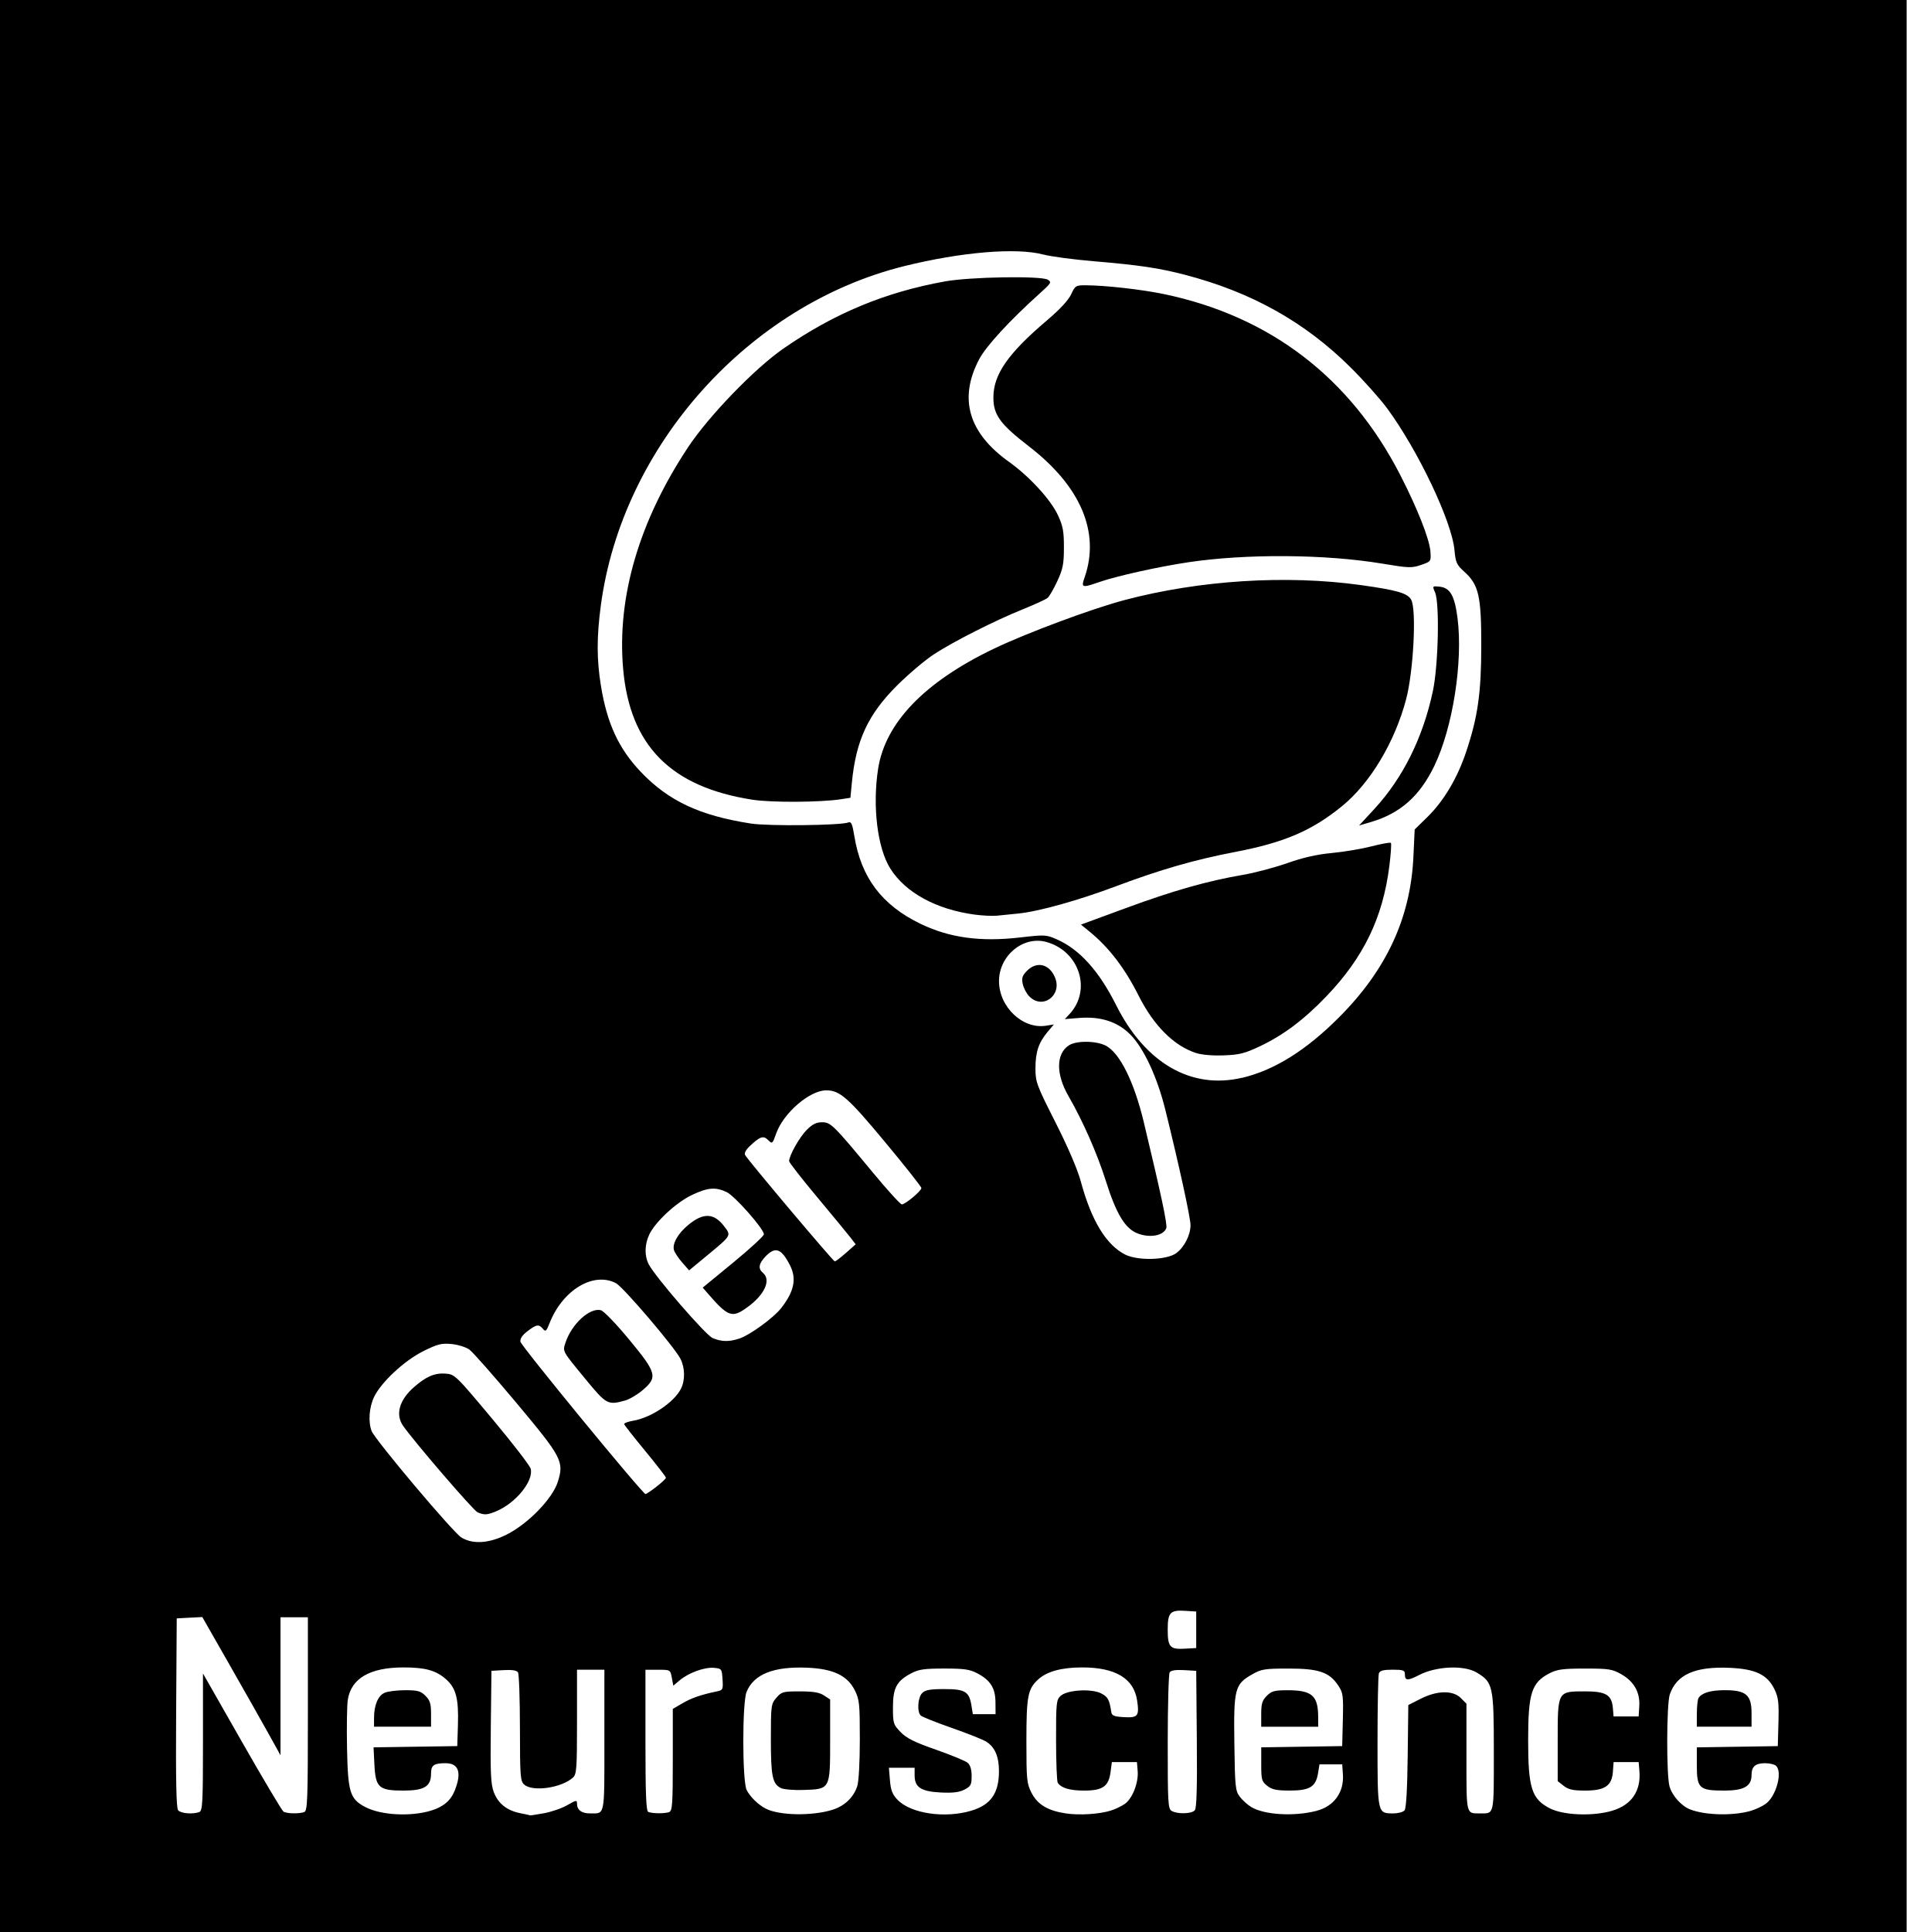
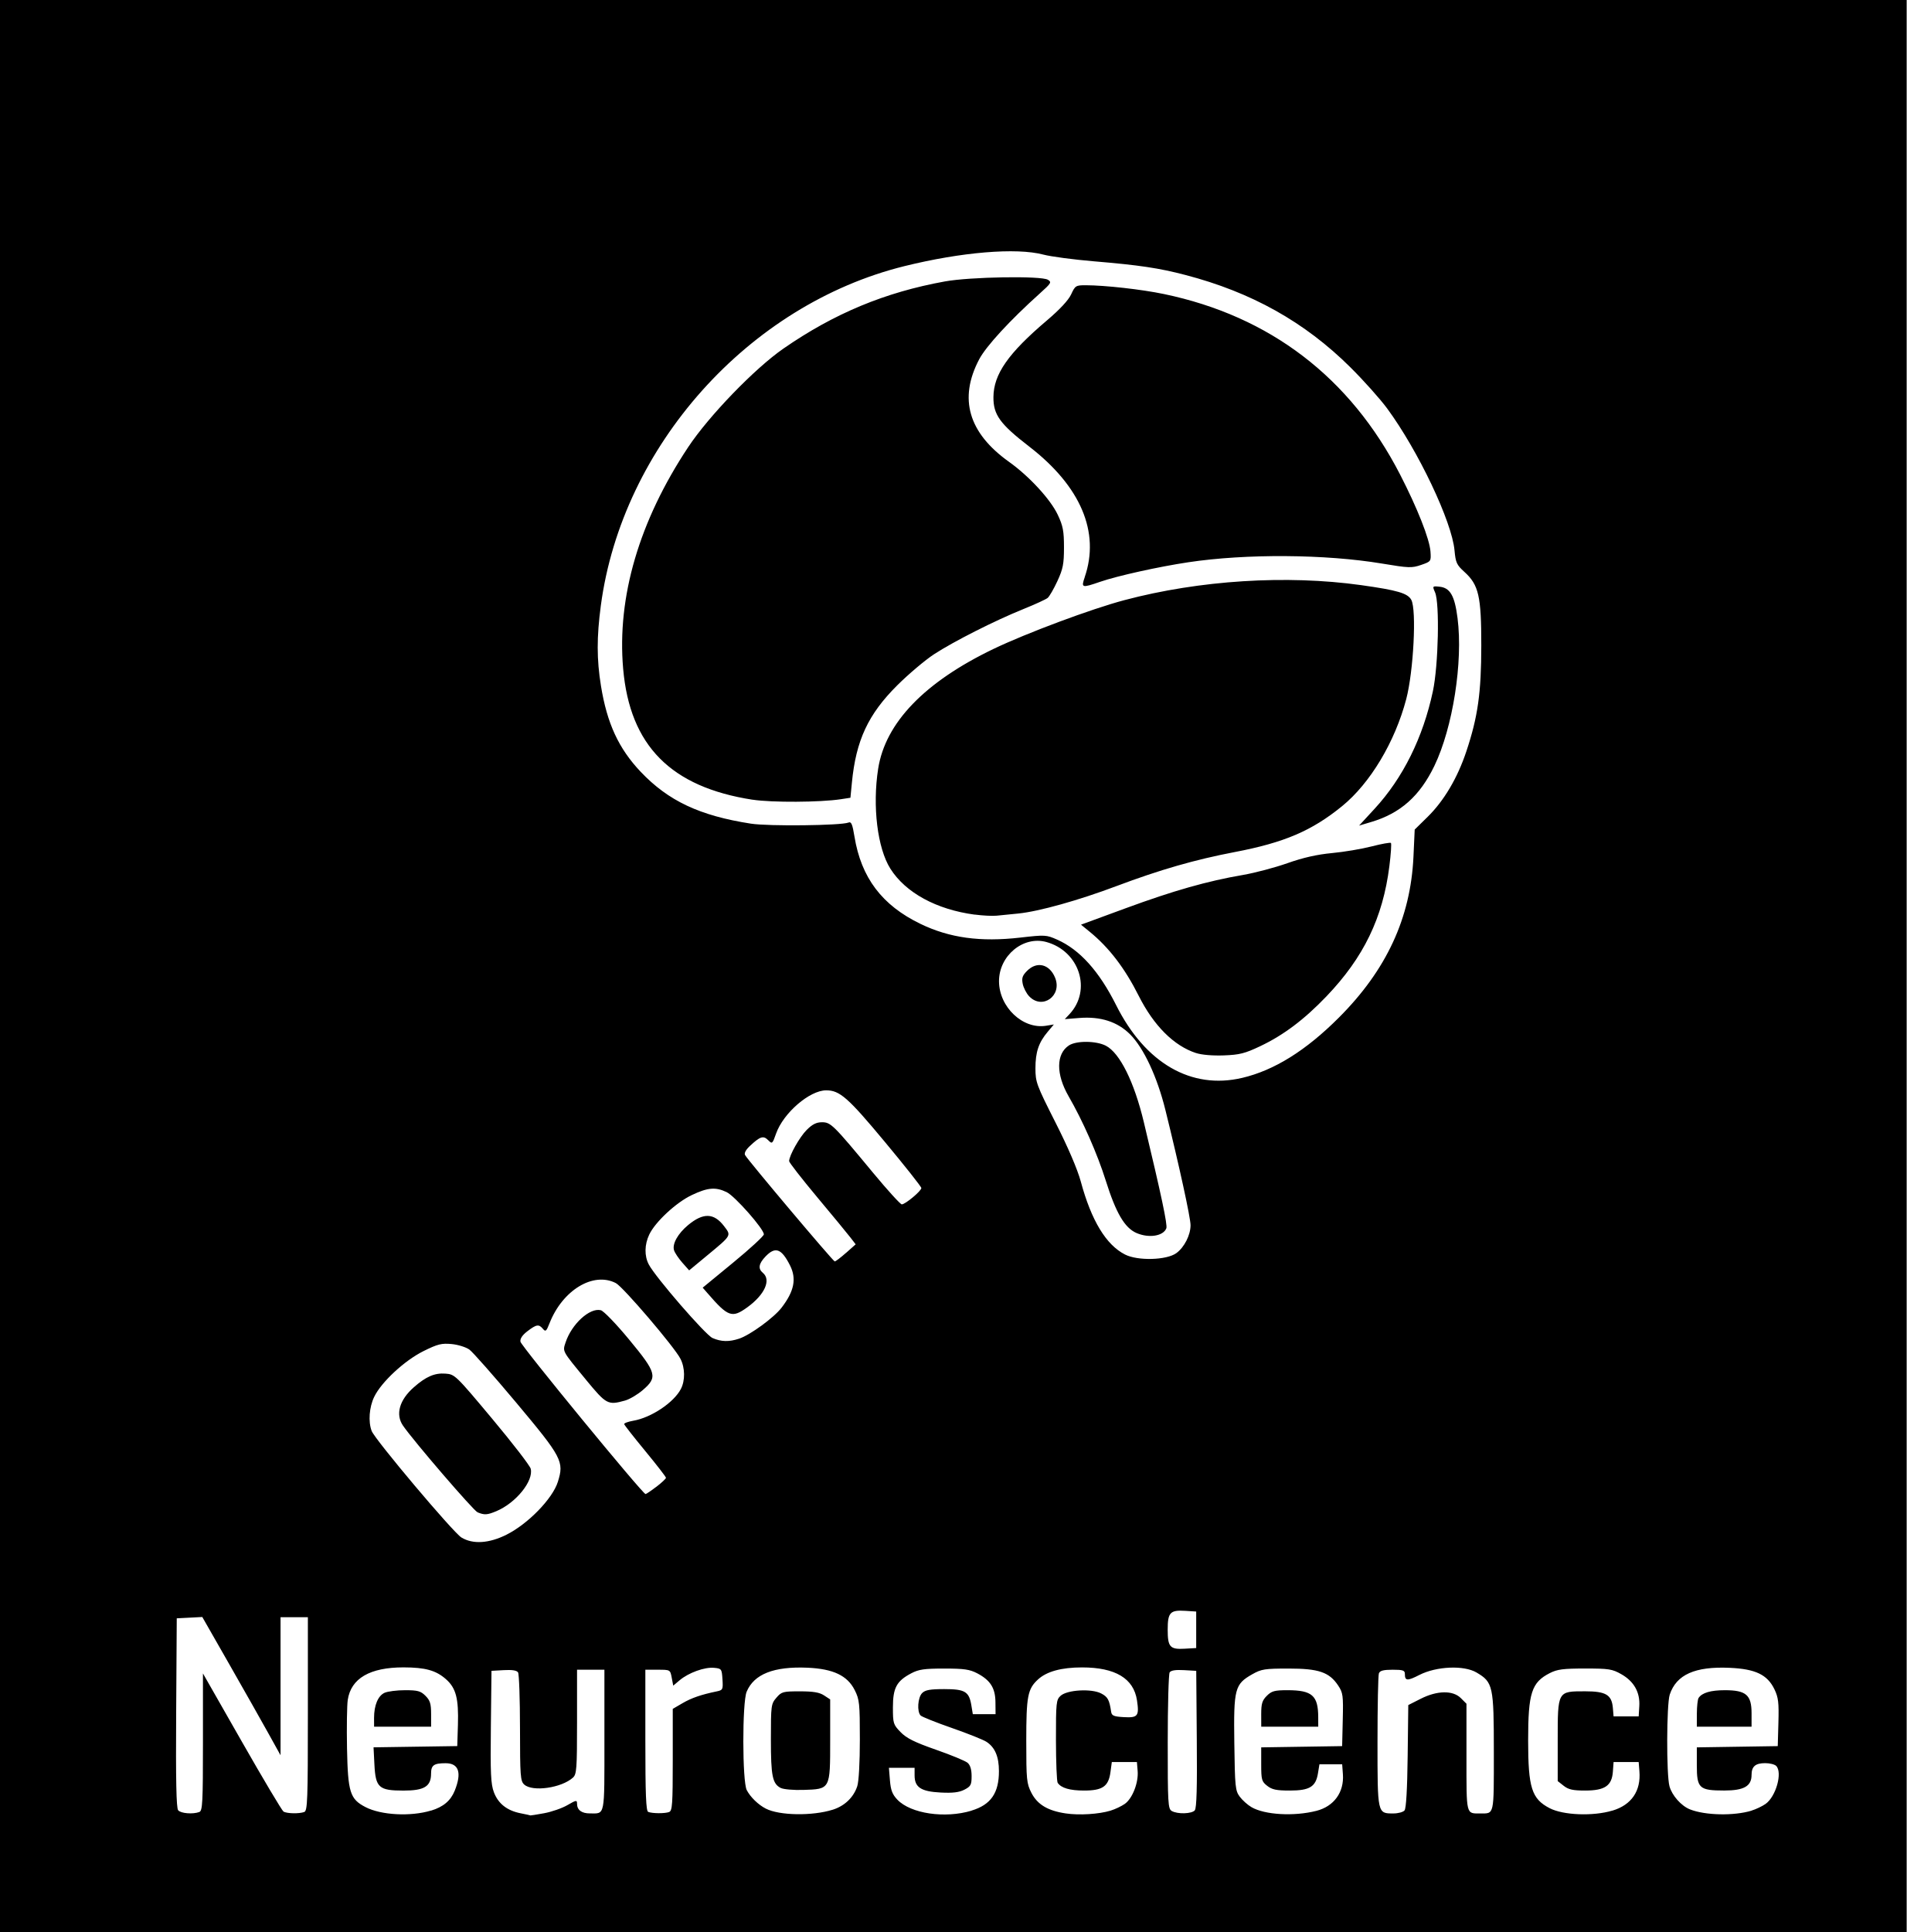
- <svg xmlns="http://www.w3.org/2000/svg" version="1.1" id="svg815" width="85.949" height="87.08" viewBox="0 0 85.949 87.08">
+ <svg xmlns="http://www.w3.org/2000/svg" version="1.1" id="svg815" width="51.972" height="52.655" viewBox="0 0 51.972 52.655">
  <defs id="defs819" />
-   <path style="fill:#000000;stroke-width:0.103" d="M 0,43.54 V 0 H 42.975 85.949 V 43.54 87.08 H 42.975 0 Z m 19.431,38.069 c 0.553,-0.168 0.886,-0.449 1.068,-0.904 0.323,-0.808 0.182,-1.233 -0.412,-1.233 -0.531,0 -0.656,0.09 -0.656,0.47 0,0.577 -0.304,0.764 -1.242,0.764 -1.111,0 -1.259,-0.132 -1.311,-1.169 l -0.039,-0.78 1.887,-0.028 1.887,-0.028 0.03,-0.951 c 0.037,-1.197 -0.086,-1.666 -0.542,-2.067 -0.45,-0.395 -0.93,-0.528 -1.91,-0.528 -1.516,-0.001 -2.368,0.496 -2.514,1.468 -0.037,0.247 -0.052,1.232 -0.033,2.189 0.039,1.98 0.133,2.278 0.834,2.641 0.703,0.365 2.032,0.435 2.953,0.156 z m -2.57,-4.178 c 0,-0.572 0.178,-0.998 0.473,-1.132 0.141,-0.064 0.557,-0.117 0.925,-0.117 0.572,0 0.704,0.036 0.92,0.252 0.207,0.207 0.252,0.354 0.252,0.822 v 0.57 H 18.146 16.861 Z m 7.666,4.295 c 0.336,-0.061 0.807,-0.225 1.047,-0.364 0.401,-0.233 0.437,-0.238 0.437,-0.064 0,0.281 0.205,0.436 0.578,0.436 0.696,0 0.656,0.201 0.656,-3.301 v -3.176 h -0.617 -0.617 v 2.349 c 0,2.125 -0.018,2.365 -0.184,2.515 -0.517,0.468 -1.822,0.653 -2.199,0.312 -0.172,-0.155 -0.188,-0.376 -0.19,-2.545 -0.001,-1.306 -0.04,-2.435 -0.087,-2.509 -0.058,-0.091 -0.266,-0.124 -0.641,-0.103 l -0.556,0.032 -0.029,2.519 c -0.024,2.113 -0.002,2.589 0.137,2.954 0.195,0.513 0.591,0.826 1.2,0.946 0.242,0.048 0.443,0.092 0.447,0.098 0.004,0.006 0.281,-0.039 0.617,-0.099 z m 13.008,-0.157 c 0.539,-0.17 0.939,-0.552 1.108,-1.058 0.069,-0.207 0.117,-1.07 0.117,-2.112 0,-1.623 -0.018,-1.798 -0.231,-2.221 -0.332,-0.657 -0.969,-0.96 -2.13,-1.01 -1.517,-0.065 -2.41,0.287 -2.742,1.083 -0.202,0.483 -0.199,4.044 0.004,4.434 0.164,0.315 0.517,0.658 0.858,0.834 0.611,0.315 2.098,0.34 3.016,0.05 z m -2.336,-0.978 c -0.379,-0.192 -0.449,-0.536 -0.449,-2.197 0,-1.525 0.009,-1.594 0.248,-1.871 0.233,-0.271 0.298,-0.288 1.058,-0.288 0.602,0 0.882,0.047 1.088,0.182 l 0.278,0.182 v 1.832 c 0,2.231 0.011,2.21 -1.218,2.248 -0.432,0.013 -0.885,-0.026 -1.006,-0.087 z m 8.599,1.018 c 0.869,-0.263 1.234,-0.789 1.234,-1.779 0,-0.651 -0.178,-1.072 -0.56,-1.322 -0.144,-0.095 -0.846,-0.375 -1.56,-0.624 -0.714,-0.249 -1.348,-0.502 -1.408,-0.563 -0.174,-0.174 -0.131,-0.813 0.068,-1.012 0.139,-0.139 0.357,-0.178 0.994,-0.178 0.939,0 1.123,0.111 1.225,0.738 l 0.064,0.393 h 0.512 0.512 l -0.004,-0.538 c -0.005,-0.64 -0.228,-0.993 -0.824,-1.306 -0.335,-0.176 -0.593,-0.213 -1.485,-0.213 -0.892,0 -1.15,0.037 -1.485,0.213 -0.661,0.347 -0.828,0.657 -0.828,1.537 0,0.721 0.017,0.775 0.346,1.115 0.269,0.278 0.623,0.454 1.594,0.793 0.686,0.24 1.328,0.505 1.427,0.59 0.12,0.103 0.18,0.302 0.18,0.598 0,0.394 -0.036,0.463 -0.324,0.611 -0.237,0.123 -0.522,0.157 -1.07,0.13 -0.887,-0.045 -1.176,-0.234 -1.176,-0.77 V 79.678 H 40.649 40.071 l 0.047,0.568 c 0.037,0.445 0.11,0.633 0.338,0.871 0.602,0.628 2.143,0.855 3.342,0.492 z m 6.271,0 c 0.198,-0.06 0.483,-0.196 0.635,-0.302 0.345,-0.242 0.624,-0.955 0.581,-1.483 l -0.033,-0.403 h -0.565 -0.565 l -0.06,0.453 c -0.086,0.645 -0.354,0.832 -1.191,0.832 -0.642,0 -1.031,-0.115 -1.188,-0.35 -0.042,-0.062 -0.076,-0.927 -0.077,-1.922 -0.002,-1.696 0.012,-1.821 0.21,-2 0.298,-0.269 1.389,-0.333 1.827,-0.107 0.299,0.155 0.37,0.285 0.451,0.832 0.025,0.171 0.122,0.211 0.571,0.237 0.632,0.036 0.7,-0.049 0.594,-0.756 -0.148,-0.989 -0.976,-1.485 -2.477,-1.485 -0.926,0 -1.592,0.182 -1.984,0.543 -0.467,0.43 -0.529,0.755 -0.529,2.773 0,1.751 0.016,1.915 0.231,2.336 0.269,0.527 0.736,0.807 1.545,0.928 0.607,0.091 1.493,0.036 2.028,-0.126 z m 9.274,0.011 c 0.791,-0.202 1.251,-0.837 1.194,-1.646 l -0.032,-0.451 h -0.512 -0.512 l -0.066,0.405 c -0.099,0.608 -0.375,0.777 -1.272,0.777 -0.599,0 -0.799,-0.042 -1.017,-0.213 -0.249,-0.196 -0.271,-0.274 -0.271,-0.974 V 78.757 l 1.825,-0.028 1.825,-0.028 0.029,-1.188 c 0.026,-1.094 0.01,-1.216 -0.207,-1.542 -0.402,-0.603 -0.875,-0.765 -2.238,-0.765 -1.072,0 -1.225,0.024 -1.635,0.257 -0.793,0.45 -0.844,0.648 -0.811,3.103 0.027,1.976 0.044,2.147 0.246,2.416 0.119,0.159 0.356,0.372 0.527,0.472 0.597,0.35 1.918,0.425 2.927,0.167 z M 56.854,77.257 c 0,-0.468 0.045,-0.615 0.252,-0.822 0.217,-0.217 0.348,-0.252 0.93,-0.252 1.108,0 1.383,0.24 1.386,1.208 l 0.002,0.437 H 58.139 56.854 Z m 15.833,4.353 c 0.859,-0.256 1.29,-0.886 1.216,-1.778 l -0.034,-0.411 h -0.565 -0.565 l -0.031,0.434 c -0.046,0.637 -0.362,0.851 -1.254,0.851 -0.544,0 -0.75,-0.045 -0.963,-0.213 L 70.219,80.28 v -1.827 c 0,-2.24 -0.011,-2.219 1.234,-2.219 0.942,0 1.204,0.158 1.254,0.756 l 0.031,0.375 h 0.565 0.565 l 0.029,-0.463 c 0.039,-0.623 -0.238,-1.115 -0.81,-1.439 -0.41,-0.233 -0.563,-0.257 -1.635,-0.257 -0.979,0 -1.252,0.035 -1.587,0.206 -0.826,0.42 -0.978,0.893 -0.978,3.033 8.4e-5,2.136 0.158,2.636 0.968,3.057 0.615,0.32 1.954,0.372 2.831,0.11 z m 6.271,-0.002 c 0.198,-0.06 0.482,-0.194 0.631,-0.299 0.47,-0.33 0.775,-1.419 0.479,-1.714 -0.068,-0.068 -0.29,-0.123 -0.493,-0.123 -0.444,0 -0.617,0.149 -0.617,0.531 0,0.508 -0.342,0.703 -1.23,0.703 -1.129,0 -1.237,-0.099 -1.237,-1.134 v -0.814 l 1.825,-0.028 1.825,-0.028 0.029,-1.065 c 0.025,-0.901 -0.003,-1.132 -0.18,-1.498 -0.319,-0.659 -0.854,-0.915 -2.019,-0.966 -1.559,-0.069 -2.399,0.306 -2.7,1.205 -0.146,0.436 -0.155,3.621 -0.012,4.136 0.115,0.415 0.532,0.883 0.923,1.038 0.69,0.273 1.976,0.3 2.776,0.057 z m -2.466,-4.373 c 0.001,-0.325 0.036,-0.642 0.077,-0.704 0.157,-0.235 0.546,-0.35 1.186,-0.35 0.954,0 1.203,0.214 1.203,1.036 v 0.609 h -1.234 -1.234 l 0.002,-0.591 z M 8.987,81.672 c 0.143,-0.055 0.163,-0.43 0.163,-3.153 v -3.091 l 1.752,3.073 c 0.964,1.69 1.808,3.108 1.876,3.152 0.149,0.095 0.712,0.106 0.938,0.02 0.145,-0.056 0.163,-0.541 0.163,-4.421 v -4.358 h -0.617 -0.617 v 3.11 3.11 l -0.542,-0.977 c -0.298,-0.537 -1.092,-1.939 -1.763,-3.115 l -1.221,-2.138 -0.576,0.03 -0.576,0.03 -0.027,4.255 c -0.019,3.055 0.006,4.294 0.09,4.395 0.12,0.144 0.668,0.189 0.957,0.078 z m 21.179,0 c 0.142,-0.054 0.163,-0.359 0.163,-2.355 v -2.292 l 0.437,-0.255 c 0.407,-0.238 0.845,-0.389 1.548,-0.534 0.273,-0.056 0.287,-0.086 0.257,-0.544 -0.03,-0.47 -0.042,-0.486 -0.382,-0.518 -0.423,-0.04 -1.143,0.22 -1.544,0.557 l -0.293,0.247 -0.067,-0.359 c -0.067,-0.359 -0.069,-0.359 -0.628,-0.359 h -0.561 v 3.179 c 0,2.447 0.03,3.19 0.129,3.23 0.186,0.075 0.753,0.078 0.943,0.006 z m 23.695,-0.079 c 0.083,-0.1 0.109,-1.032 0.09,-3.213 l -0.027,-3.072 -0.556,-0.032 c -0.375,-0.021 -0.583,0.012 -0.641,0.103 -0.047,0.074 -0.086,1.485 -0.087,3.137 -0.002,2.752 0.013,3.011 0.178,3.107 0.262,0.152 0.907,0.134 1.043,-0.03 z m 9.455,0.004 c 0.073,-0.088 0.123,-0.953 0.141,-2.442 l 0.028,-2.305 0.558,-0.283 c 0.745,-0.377 1.452,-0.389 1.811,-0.03 l 0.252,0.252 v 2.41 c 0,2.636 -0.025,2.535 0.617,2.535 0.645,0 0.617,0.125 0.617,-2.763 0,-2.989 -0.035,-3.15 -0.782,-3.591 -0.568,-0.335 -1.806,-0.281 -2.573,0.111 -0.547,0.28 -0.655,0.272 -0.655,-0.046 0,-0.159 -0.085,-0.188 -0.554,-0.188 -0.411,0 -0.571,0.042 -0.617,0.163 -0.034,0.089 -0.062,1.474 -0.062,3.077 0,3.264 -0.006,3.237 0.714,3.237 0.215,0 0.442,-0.061 0.505,-0.137 z M 53.924,73.458 v -0.822 l -0.496,-0.032 c -0.678,-0.043 -0.789,0.076 -0.789,0.846 0,0.786 0.102,0.9 0.77,0.861 l 0.515,-0.03 z M 22.833,69.17 c 0.968,-0.483 2.073,-1.62 2.311,-2.376 0.29,-0.922 0.195,-1.103 -1.89,-3.592 -1,-1.194 -1.942,-2.262 -2.094,-2.372 -0.151,-0.11 -0.512,-0.223 -0.801,-0.251 -0.454,-0.044 -0.628,-7.5e-5 -1.267,0.316 -0.856,0.424 -1.901,1.393 -2.226,2.064 -0.225,0.465 -0.274,1.12 -0.115,1.539 0.149,0.392 3.673,4.573 4.046,4.8 0.516,0.315 1.242,0.269 2.035,-0.127 z m -1.302,-1.004 c -0.185,-0.075 -2.873,-3.197 -3.364,-3.907 -0.35,-0.506 -0.166,-1.159 0.489,-1.733 0.548,-0.481 0.938,-0.649 1.423,-0.614 0.424,0.031 0.459,0.065 2.106,2.033 0.921,1.101 1.703,2.116 1.738,2.255 0.138,0.55 -0.668,1.545 -1.549,1.914 -0.408,0.171 -0.533,0.179 -0.842,0.053 z m 8.059,-1.156 c 0.236,-0.182 0.43,-0.364 0.43,-0.404 0,-0.041 -0.42,-0.583 -0.933,-1.206 -0.513,-0.622 -0.941,-1.168 -0.951,-1.212 -0.01,-0.044 0.174,-0.113 0.409,-0.153 0.809,-0.138 1.831,-0.82 2.148,-1.434 0.197,-0.381 0.189,-0.95 -0.019,-1.357 -0.274,-0.535 -2.584,-3.242 -2.912,-3.411 -1.017,-0.526 -2.406,0.316 -2.992,1.814 -0.141,0.36 -0.177,0.391 -0.295,0.249 -0.184,-0.222 -0.29,-0.206 -0.697,0.104 -0.231,0.176 -0.339,0.337 -0.318,0.473 0.03,0.194 5.511,6.869 5.64,6.869 0.033,0 0.254,-0.149 0.49,-0.33 z M 26.411,62.181 c -1.085,-1.317 -1.053,-1.258 -0.916,-1.672 0.275,-0.833 1.091,-1.58 1.59,-1.455 0.128,0.032 0.691,0.615 1.273,1.319 1.247,1.507 1.299,1.697 0.615,2.282 -0.237,0.203 -0.595,0.414 -0.797,0.47 -0.775,0.215 -0.839,0.181 -1.766,-0.944 z m 6.91,-1.846 c 0.504,-0.17 1.564,-0.945 1.911,-1.397 0.572,-0.745 0.684,-1.308 0.379,-1.909 -0.384,-0.757 -0.661,-0.858 -1.099,-0.401 -0.311,0.325 -0.349,0.552 -0.122,0.74 0.384,0.319 0.084,0.986 -0.7,1.553 -0.69,0.5 -0.865,0.439 -1.789,-0.628 l -0.223,-0.257 1.376,-1.131 c 0.757,-0.622 1.378,-1.194 1.381,-1.27 0.009,-0.235 -1.307,-1.728 -1.679,-1.905 -0.5,-0.237 -0.849,-0.208 -1.567,0.132 -0.704,0.333 -1.649,1.21 -1.92,1.781 -0.214,0.452 -0.223,0.962 -0.022,1.347 0.298,0.571 2.557,3.179 2.874,3.317 0.392,0.171 0.749,0.179 1.199,0.027 z m -2.564,-3.426 c -0.169,-0.192 -0.337,-0.443 -0.373,-0.557 -0.09,-0.284 0.172,-0.752 0.637,-1.137 0.679,-0.563 1.161,-0.548 1.617,0.049 0.332,0.435 0.351,0.402 -0.775,1.334 l -0.799,0.661 z m 7.382,-0.44 0.434,-0.386 -0.238,-0.308 c -0.131,-0.17 -0.806,-0.989 -1.5,-1.82 -0.694,-0.831 -1.263,-1.56 -1.263,-1.62 0,-0.249 0.472,-1.086 0.793,-1.407 0.254,-0.254 0.436,-0.345 0.688,-0.345 0.398,0 0.504,0.105 2.313,2.288 0.644,0.778 1.224,1.414 1.287,1.414 0.157,0 0.882,-0.606 0.882,-0.737 0,-0.058 -0.74,-0.994 -1.645,-2.081 -1.662,-1.998 -2.033,-2.323 -2.644,-2.323 -0.746,0 -1.928,1.019 -2.257,1.946 -0.168,0.472 -0.178,0.48 -0.363,0.295 -0.215,-0.215 -0.363,-0.166 -0.83,0.277 -0.178,0.169 -0.255,0.319 -0.206,0.401 0.169,0.283 3.97,4.791 4.04,4.791 0.041,0 0.269,-0.173 0.508,-0.386 z m 14.89,0.009 c 0.357,-0.262 0.638,-0.814 0.638,-1.256 10e-5,-0.336 -0.513,-2.688 -1.134,-5.196 -0.369,-1.491 -0.978,-2.795 -1.59,-3.407 -0.568,-0.568 -1.331,-0.814 -2.287,-0.738 l -0.657,0.053 0.208,-0.221 c 1.018,-1.084 0.454,-2.846 -1.042,-3.257 -1.045,-0.287 -2.137,0.623 -2.131,1.774 0.006,1.163 1.074,2.17 2.121,2.001 l 0.353,-0.057 -0.277,0.328 c -0.41,0.487 -0.554,0.914 -0.554,1.647 0,0.622 0.048,0.752 0.905,2.445 0.567,1.12 0.993,2.114 1.141,2.662 0.473,1.753 1.14,2.852 1.992,3.287 0.573,0.292 1.879,0.256 2.316,-0.064 z M 51.231,55.572 c -0.535,-0.233 -0.925,-0.897 -1.387,-2.362 -0.383,-1.214 -1.032,-2.688 -1.677,-3.805 -0.573,-0.992 -0.566,-1.907 0.017,-2.288 0.335,-0.22 1.226,-0.212 1.663,0.013 0.631,0.326 1.278,1.628 1.714,3.449 0.792,3.306 1.072,4.627 1.013,4.78 -0.135,0.352 -0.786,0.455 -1.343,0.213 z M 46.387,44.897 c -0.122,-0.13 -0.251,-0.381 -0.286,-0.559 -0.052,-0.26 -0.013,-0.374 0.199,-0.586 0.44,-0.44 1.004,-0.304 1.258,0.304 0.341,0.816 -0.575,1.474 -1.17,0.841 z m 9.607,3.683 c 1.446,-0.341 2.876,-1.232 4.362,-2.72 2.145,-2.146 3.231,-4.489 3.359,-7.247 l 0.057,-1.225 0.584,-0.574 c 0.737,-0.724 1.345,-1.751 1.742,-2.943 0.522,-1.565 0.675,-2.646 0.676,-4.777 0.002,-2.229 -0.115,-2.738 -0.761,-3.321 -0.349,-0.315 -0.395,-0.417 -0.446,-0.973 -0.117,-1.292 -1.635,-4.489 -3.036,-6.394 -0.314,-0.427 -1.06,-1.262 -1.659,-1.856 -2.057,-2.04 -4.46,-3.383 -7.444,-4.161 -1.189,-0.31 -2.063,-0.44 -4.131,-0.615 -0.905,-0.076 -1.923,-0.212 -2.262,-0.301 -1.221,-0.322 -3.699,-0.115 -6.271,0.521 -7.021,1.739 -12.721,8.111 -13.679,15.293 -0.19,1.427 -0.189,2.432 0.004,3.624 0.275,1.695 0.799,2.827 1.792,3.874 1.245,1.312 2.661,1.977 4.968,2.334 0.797,0.123 4.069,0.086 4.397,-0.05 0.126,-0.052 0.179,0.072 0.27,0.631 0.302,1.854 1.242,3.098 2.973,3.935 1.315,0.635 2.703,0.826 4.503,0.618 1.11,-0.128 1.172,-0.125 1.654,0.089 1.022,0.452 1.895,1.421 2.664,2.954 1.315,2.623 3.39,3.821 5.681,3.281 z m -2.081,-1.119 c -0.999,-0.327 -1.904,-1.231 -2.583,-2.58 -0.628,-1.248 -1.339,-2.176 -2.214,-2.891 l -0.387,-0.316 2.026,-0.745 c 2.142,-0.788 3.672,-1.222 5.275,-1.497 0.537,-0.092 1.439,-0.331 2.005,-0.531 0.706,-0.249 1.336,-0.392 2.006,-0.454 0.537,-0.05 1.343,-0.186 1.79,-0.301 0.448,-0.115 0.838,-0.185 0.869,-0.155 0.03,0.03 -0.002,0.504 -0.071,1.052 -0.293,2.321 -1.157,4.108 -2.835,5.861 -1.001,1.046 -1.934,1.748 -2.99,2.25 -0.687,0.326 -0.927,0.387 -1.637,0.414 -0.503,0.019 -0.998,-0.023 -1.253,-0.107 z M 43.94,41.224 c -1.732,-0.232 -3.12,-0.989 -3.805,-2.074 -0.583,-0.923 -0.813,-2.812 -0.55,-4.503 0.323,-2.07 2.093,-3.908 5.199,-5.399 1.493,-0.717 4.414,-1.805 5.902,-2.2 3.384,-0.898 7.306,-1.146 10.665,-0.676 1.651,0.231 2.105,0.365 2.267,0.667 0.242,0.453 0.1,3.219 -0.23,4.472 -0.508,1.931 -1.623,3.792 -2.889,4.823 -1.367,1.113 -2.607,1.643 -4.841,2.07 -1.791,0.342 -3.362,0.794 -5.329,1.534 -1.718,0.646 -3.493,1.142 -4.424,1.237 -0.339,0.034 -0.779,0.079 -0.977,0.098 -0.198,0.019 -0.643,-0.003 -0.988,-0.049 z m 18.024,-4.773 c 1.28,-1.389 2.184,-3.211 2.628,-5.299 0.248,-1.164 0.31,-3.966 0.098,-4.453 -0.124,-0.285 -0.121,-0.289 0.198,-0.257 0.482,0.048 0.686,0.404 0.816,1.42 0.251,1.968 -0.214,4.93 -1.044,6.654 -0.656,1.363 -1.533,2.142 -2.851,2.532 l -0.545,0.161 z M 33.927,36.046 c -3.684,-0.569 -5.533,-2.438 -5.837,-5.901 -0.284,-3.236 0.722,-6.664 2.933,-9.995 0.933,-1.406 3.003,-3.547 4.292,-4.439 2.291,-1.587 4.582,-2.539 7.28,-3.027 1.14,-0.206 4.33,-0.259 4.638,-0.077 0.182,0.108 0.155,0.154 -0.36,0.617 -1.346,1.208 -2.421,2.376 -2.733,2.968 -0.935,1.774 -0.486,3.318 1.345,4.625 0.911,0.65 1.871,1.694 2.196,2.386 0.236,0.503 0.28,0.734 0.279,1.471 0,0.745 -0.044,0.969 -0.296,1.515 -0.163,0.353 -0.361,0.695 -0.44,0.761 -0.08,0.066 -0.571,0.292 -1.092,0.502 -1.264,0.509 -3.131,1.452 -4.025,2.034 -0.399,0.26 -1.147,0.891 -1.661,1.403 -1.314,1.307 -1.86,2.48 -2.045,4.388 l -0.066,0.681 -0.43,0.066 c -0.93,0.142 -3.12,0.154 -3.977,0.022 z M 48.897,26.013 c 0.698,-2.026 -0.181,-4.093 -2.501,-5.884 -1.32,-1.019 -1.62,-1.433 -1.615,-2.229 0.007,-1.032 0.667,-1.976 2.414,-3.459 0.58,-0.492 0.97,-0.912 1.091,-1.175 0.179,-0.388 0.212,-0.409 0.651,-0.408 0.875,0.002 2.53,0.188 3.532,0.397 4.778,0.998 8.387,3.756 10.64,8.13 0.783,1.521 1.334,2.917 1.373,3.479 0.03,0.441 0.027,0.445 -0.424,0.6 -0.418,0.144 -0.558,0.139 -1.755,-0.061 -2.555,-0.426 -6.134,-0.451 -8.74,-0.06 -1.335,0.2 -3.193,0.612 -3.971,0.879 -0.835,0.287 -0.864,0.279 -0.696,-0.208 z" id="path825" />
+   <path style="fill:#000000;stroke-width:0.062" d="M 0,26.328 V 0 H 25.986 51.972 V 26.328 52.655 H 25.986 0 Z m 11.75,23.019 c 0.335,-0.101 0.536,-0.272 0.646,-0.546 0.196,-0.489 0.11,-0.746 -0.249,-0.746 -0.321,0 -0.397,0.054 -0.397,0.284 0,0.349 -0.184,0.462 -0.751,0.462 -0.672,0 -0.761,-0.08 -0.793,-0.707 l -0.024,-0.472 1.141,-0.017 1.141,-0.017 0.018,-0.575 c 0.022,-0.724 -0.052,-1.007 -0.328,-1.25 -0.272,-0.239 -0.562,-0.319 -1.155,-0.32 -0.917,-6.65e-4 -1.432,0.3 -1.52,0.887 -0.022,0.149 -0.031,0.745 -0.02,1.324 0.024,1.197 0.081,1.377 0.504,1.597 0.425,0.22 1.229,0.263 1.786,0.094 z m -1.554,-2.526 c 0,-0.346 0.108,-0.603 0.286,-0.685 0.085,-0.039 0.337,-0.071 0.559,-0.071 0.346,0 0.426,0.022 0.557,0.153 0.125,0.125 0.153,0.214 0.153,0.497 v 0.345 h -0.777 -0.777 z m 4.636,2.597 c 0.203,-0.037 0.488,-0.136 0.633,-0.22 0.243,-0.141 0.264,-0.144 0.264,-0.039 0,0.17 0.124,0.264 0.349,0.264 0.421,0 0.397,0.122 0.397,-1.996 V 45.506 h -0.373 -0.373 v 1.42 c 0,1.285 -0.011,1.43 -0.111,1.521 -0.313,0.283 -1.102,0.395 -1.329,0.189 -0.104,-0.094 -0.114,-0.227 -0.115,-1.539 -6.65e-4,-0.79 -0.024,-1.472 -0.053,-1.517 -0.035,-0.055 -0.161,-0.075 -0.388,-0.062 l -0.336,0.019 -0.017,1.523 c -0.015,1.278 -0.001,1.566 0.083,1.787 0.118,0.31 0.357,0.499 0.726,0.572 0.146,0.029 0.268,0.055 0.27,0.059 0.002,0.004 0.17,-0.023 0.373,-0.06 z m 7.865,-0.095 c 0.326,-0.103 0.568,-0.334 0.67,-0.64 0.042,-0.125 0.071,-0.647 0.071,-1.277 0,-0.981 -0.011,-1.087 -0.14,-1.343 -0.2,-0.398 -0.586,-0.58 -1.288,-0.611 -0.917,-0.039 -1.457,0.174 -1.658,0.655 -0.122,0.292 -0.12,2.445 0.003,2.681 0.099,0.19 0.312,0.398 0.519,0.504 0.37,0.191 1.268,0.205 1.824,0.03 z M 21.284,48.731 c -0.229,-0.116 -0.271,-0.324 -0.271,-1.329 0,-0.922 0.005,-0.964 0.15,-1.132 0.141,-0.164 0.18,-0.174 0.64,-0.174 0.364,0 0.533,0.028 0.658,0.11 l 0.168,0.11 v 1.108 c 0,1.349 0.007,1.336 -0.737,1.359 -0.262,0.008 -0.535,-0.016 -0.608,-0.053 z m 5.199,0.615 c 0.525,-0.159 0.746,-0.477 0.746,-1.075 0,-0.394 -0.108,-0.648 -0.339,-0.799 -0.087,-0.057 -0.512,-0.227 -0.943,-0.377 -0.432,-0.15 -0.815,-0.304 -0.852,-0.34 -0.105,-0.105 -0.079,-0.492 0.041,-0.612 0.084,-0.084 0.216,-0.108 0.601,-0.108 0.568,0 0.679,0.067 0.741,0.446 l 0.039,0.237 h 0.31 0.31 l -0.003,-0.325 c -0.003,-0.387 -0.138,-0.6 -0.498,-0.789 -0.203,-0.106 -0.358,-0.129 -0.898,-0.129 -0.54,0 -0.695,0.022 -0.898,0.129 -0.4,0.21 -0.501,0.397 -0.501,0.929 0,0.436 0.01,0.469 0.209,0.674 0.163,0.168 0.377,0.274 0.964,0.48 0.415,0.145 0.803,0.305 0.863,0.357 0.072,0.062 0.109,0.183 0.109,0.362 0,0.238 -0.022,0.28 -0.196,0.37 -0.144,0.074 -0.316,0.095 -0.647,0.078 -0.536,-0.027 -0.711,-0.142 -0.711,-0.466 v -0.208 h -0.35 -0.35 l 0.028,0.343 c 0.022,0.269 0.066,0.383 0.204,0.527 0.364,0.38 1.296,0.517 2.021,0.298 z m 3.792,0 c 0.12,-0.036 0.292,-0.118 0.384,-0.182 0.208,-0.146 0.377,-0.577 0.351,-0.897 l -0.02,-0.244 h -0.342 -0.342 l -0.037,0.274 c -0.052,0.39 -0.214,0.503 -0.72,0.503 -0.388,0 -0.624,-0.069 -0.719,-0.211 -0.025,-0.038 -0.046,-0.561 -0.047,-1.162 -9.67e-4,-1.026 0.007,-1.101 0.127,-1.21 0.18,-0.163 0.84,-0.201 1.105,-0.064 0.181,0.094 0.224,0.172 0.273,0.503 0.015,0.103 0.074,0.128 0.345,0.143 0.382,0.022 0.423,-0.03 0.359,-0.457 -0.09,-0.598 -0.59,-0.898 -1.498,-0.898 -0.56,0 -0.963,0.11 -1.2,0.328 -0.283,0.26 -0.32,0.457 -0.32,1.677 0,1.059 0.01,1.158 0.14,1.413 0.163,0.318 0.445,0.488 0.934,0.561 0.367,0.055 0.903,0.022 1.226,-0.076 z m 5.608,0.007 c 0.478,-0.122 0.757,-0.506 0.722,-0.995 l -0.02,-0.273 h -0.31 -0.31 l -0.04,0.245 c -0.06,0.368 -0.227,0.47 -0.769,0.47 -0.362,0 -0.483,-0.025 -0.615,-0.129 C 34.391,48.554 34.378,48.506 34.378,48.083 V 47.623 l 1.103,-0.017 1.103,-0.017 0.017,-0.718 c 0.016,-0.661 0.006,-0.736 -0.125,-0.933 -0.243,-0.365 -0.529,-0.463 -1.353,-0.463 -0.648,0 -0.74,0.015 -0.988,0.155 -0.479,0.272 -0.51,0.392 -0.49,1.876 0.016,1.195 0.027,1.298 0.148,1.461 0.072,0.096 0.215,0.225 0.319,0.285 0.361,0.211 1.16,0.257 1.77,0.101 z m -1.505,-2.638 c 0,-0.283 0.027,-0.372 0.153,-0.497 0.131,-0.131 0.21,-0.153 0.563,-0.153 0.67,0 0.836,0.145 0.838,0.73 l 9.68e-4,0.264 h -0.777 -0.777 z m 9.574,2.632 c 0.519,-0.155 0.78,-0.536 0.735,-1.075 l -0.02,-0.249 h -0.342 -0.342 l -0.019,0.262 c -0.028,0.385 -0.219,0.515 -0.758,0.515 -0.329,0 -0.453,-0.027 -0.582,-0.129 l -0.164,-0.129 v -1.105 c 0,-1.354 -0.007,-1.342 0.746,-1.342 0.57,0 0.728,0.096 0.758,0.457 l 0.019,0.227 h 0.342 0.342 l 0.017,-0.28 c 0.023,-0.376 -0.144,-0.674 -0.49,-0.87 -0.248,-0.141 -0.34,-0.155 -0.988,-0.155 -0.592,0 -0.757,0.021 -0.96,0.124 -0.499,0.254 -0.592,0.54 -0.592,1.834 5e-5,1.291 0.096,1.594 0.585,1.848 0.372,0.193 1.182,0.225 1.712,0.066 z m 3.792,-9.67e-4 c 0.12,-0.036 0.291,-0.118 0.381,-0.181 0.284,-0.199 0.468,-0.858 0.29,-1.037 -0.041,-0.041 -0.175,-0.075 -0.298,-0.075 -0.268,0 -0.373,0.09 -0.373,0.321 0,0.307 -0.207,0.425 -0.744,0.425 -0.683,0 -0.748,-0.06 -0.748,-0.686 V 47.623 l 1.103,-0.017 1.103,-0.017 0.018,-0.644 c 0.015,-0.545 -0.002,-0.684 -0.109,-0.906 -0.193,-0.398 -0.516,-0.553 -1.221,-0.584 -0.943,-0.042 -1.451,0.185 -1.632,0.729 -0.088,0.264 -0.094,2.189 -0.007,2.501 0.07,0.251 0.321,0.534 0.558,0.628 0.417,0.165 1.195,0.181 1.679,0.035 z m -1.491,-2.644 c 6.65e-4,-0.197 0.022,-0.388 0.047,-0.426 0.095,-0.142 0.33,-0.211 0.717,-0.211 0.577,0 0.727,0.13 0.727,0.626 v 0.368 h -0.746 -0.746 l 9.68e-4,-0.357 z m -40.819,2.682 c 0.087,-0.033 0.098,-0.26 0.098,-1.907 v -1.869 l 1.06,1.858 c 0.583,1.022 1.093,1.879 1.135,1.906 0.09,0.057 0.43,0.064 0.567,0.012 0.088,-0.034 0.098,-0.327 0.098,-2.673 V 44.076 H 8.02 7.647 v 1.881 1.881 L 7.319,47.247 C 7.139,46.922 6.659,46.074 6.253,45.363 l -0.739,-1.293 -0.348,0.018 -0.348,0.018 -0.016,2.573 c -0.012,1.848 0.004,2.597 0.054,2.658 0.072,0.087 0.404,0.114 0.579,0.047 z m 12.806,0 c 0.086,-0.033 0.098,-0.217 0.098,-1.424 v -1.386 l 0.264,-0.154 c 0.246,-0.144 0.511,-0.235 0.936,-0.323 0.165,-0.034 0.173,-0.052 0.155,-0.329 -0.018,-0.284 -0.026,-0.294 -0.231,-0.313 -0.256,-0.024 -0.691,0.133 -0.934,0.337 l -0.177,0.149 -0.041,-0.217 c -0.041,-0.217 -0.042,-0.217 -0.38,-0.217 h -0.339 v 1.922 c 0,1.479 0.018,1.929 0.078,1.953 0.112,0.045 0.455,0.047 0.57,0.003 z m 14.328,-0.047 c 0.05,-0.06 0.066,-0.624 0.054,-1.943 L 32.607,45.537 32.27,45.518 c -0.227,-0.013 -0.353,0.007 -0.388,0.062 -0.028,0.045 -0.052,0.898 -0.052,1.897 -9.67e-4,1.664 0.008,1.821 0.108,1.879 0.158,0.092 0.548,0.081 0.631,-0.018 z m 5.717,0.003 c 0.044,-0.053 0.074,-0.576 0.085,-1.476 l 0.017,-1.394 0.338,-0.171 c 0.45,-0.228 0.878,-0.235 1.095,-0.018 l 0.153,0.153 v 1.457 c 0,1.594 -0.015,1.533 0.373,1.533 0.39,0 0.373,0.076 0.373,-1.671 0,-1.807 -0.021,-1.905 -0.473,-2.171 -0.343,-0.202 -1.092,-0.17 -1.556,0.067 -0.331,0.169 -0.396,0.165 -0.396,-0.028 0,-0.096 -0.052,-0.114 -0.335,-0.114 -0.248,0 -0.345,0.025 -0.373,0.098 -0.021,0.054 -0.038,0.891 -0.038,1.861 0,1.974 -0.004,1.958 0.432,1.958 0.13,0 0.267,-0.037 0.305,-0.083 z m -5.679,-4.922 v -0.497 l -0.3,-0.019 c -0.41,-0.026 -0.477,0.046 -0.477,0.512 0,0.475 0.062,0.544 0.466,0.52 l 0.311,-0.018 z M 13.807,41.826 c 0.585,-0.292 1.254,-0.98 1.398,-1.437 0.176,-0.557 0.118,-0.667 -1.143,-2.172 -0.605,-0.722 -1.175,-1.367 -1.266,-1.434 -0.091,-0.067 -0.309,-0.135 -0.484,-0.152 -0.274,-0.026 -0.38,-4.5e-5 -0.766,0.191 -0.517,0.256 -1.15,0.842 -1.346,1.248 -0.136,0.281 -0.166,0.677 -0.069,0.93 0.09,0.237 2.221,2.765 2.446,2.903 0.312,0.19 0.751,0.163 1.231,-0.077 z m -0.787,-0.607 c -0.112,-0.045 -1.737,-1.933 -2.034,-2.363 -0.212,-0.306 -0.1,-0.701 0.295,-1.048 0.331,-0.291 0.567,-0.393 0.861,-0.371 0.256,0.019 0.278,0.039 1.273,1.229 0.557,0.666 1.03,1.279 1.051,1.363 0.083,0.333 -0.404,0.934 -0.937,1.157 -0.247,0.103 -0.323,0.108 -0.509,0.032 z m 4.873,-0.699 c 0.143,-0.11 0.26,-0.22 0.26,-0.244 0,-0.025 -0.254,-0.353 -0.564,-0.729 -0.31,-0.376 -0.569,-0.706 -0.575,-0.733 -0.006,-0.027 0.105,-0.068 0.247,-0.093 0.489,-0.083 1.107,-0.496 1.299,-0.867 0.119,-0.23 0.114,-0.575 -0.012,-0.821 -0.165,-0.324 -1.563,-1.96 -1.761,-2.063 -0.615,-0.318 -1.455,0.191 -1.809,1.097 -0.085,0.217 -0.107,0.236 -0.179,0.15 -0.111,-0.134 -0.176,-0.124 -0.421,0.063 -0.139,0.106 -0.205,0.204 -0.192,0.286 0.018,0.117 3.332,4.153 3.41,4.153 0.02,0 0.153,-0.09 0.296,-0.2 z m -1.923,-2.92 c -0.656,-0.796 -0.636,-0.761 -0.554,-1.011 0.166,-0.504 0.66,-0.955 0.961,-0.88 0.077,0.019 0.418,0.372 0.77,0.798 0.754,0.911 0.785,1.026 0.372,1.38 -0.143,0.122 -0.36,0.25 -0.482,0.284 -0.468,0.13 -0.507,0.109 -1.068,-0.571 z m 4.178,-1.116 c 0.305,-0.103 0.946,-0.571 1.156,-0.844 0.346,-0.45 0.413,-0.791 0.229,-1.155 -0.232,-0.458 -0.399,-0.519 -0.665,-0.242 -0.188,0.196 -0.211,0.334 -0.074,0.447 0.232,0.193 0.051,0.596 -0.423,0.939 -0.417,0.302 -0.523,0.265 -1.082,-0.38 l -0.135,-0.155 0.832,-0.684 c 0.458,-0.376 0.833,-0.722 0.835,-0.768 0.006,-0.142 -0.79,-1.045 -1.015,-1.152 -0.302,-0.144 -0.513,-0.126 -0.948,0.08 -0.426,0.201 -0.997,0.731 -1.161,1.077 -0.13,0.273 -0.135,0.582 -0.013,0.814 0.18,0.346 1.546,1.922 1.738,2.006 0.237,0.103 0.453,0.108 0.725,0.017 z m -1.55,-2.072 c -0.102,-0.116 -0.204,-0.268 -0.225,-0.337 -0.054,-0.172 0.104,-0.455 0.385,-0.688 0.411,-0.34 0.702,-0.332 0.978,0.03 0.201,0.263 0.212,0.243 -0.468,0.806 l -0.483,0.4 z m 4.464,-0.266 0.262,-0.233 -0.144,-0.187 c -0.079,-0.103 -0.487,-0.598 -0.907,-1.1 -0.42,-0.503 -0.763,-0.944 -0.763,-0.98 0,-0.15 0.285,-0.657 0.479,-0.851 0.153,-0.153 0.264,-0.209 0.416,-0.209 0.241,0 0.305,0.063 1.398,1.383 0.39,0.47 0.74,0.855 0.778,0.855 0.095,0 0.533,-0.366 0.533,-0.445 0,-0.035 -0.448,-0.601 -0.995,-1.258 -1.005,-1.208 -1.229,-1.405 -1.599,-1.405 -0.451,0 -1.166,0.616 -1.365,1.177 -0.101,0.286 -0.107,0.291 -0.219,0.179 -0.13,-0.13 -0.219,-0.1 -0.502,0.167 -0.108,0.102 -0.154,0.193 -0.124,0.243 0.102,0.171 2.401,2.897 2.443,2.897 0.025,0 0.163,-0.105 0.307,-0.233 z m 9.004,0.006 c 0.216,-0.158 0.386,-0.492 0.386,-0.76 6.1e-5,-0.203 -0.31,-1.626 -0.686,-3.142 -0.223,-0.901 -0.591,-1.69 -0.962,-2.06 -0.344,-0.344 -0.805,-0.492 -1.383,-0.446 l -0.397,0.032 0.126,-0.134 c 0.616,-0.655 0.275,-1.721 -0.63,-1.969 -0.632,-0.173 -1.292,0.377 -1.289,1.073 0.004,0.703 0.65,1.312 1.282,1.21 l 0.213,-0.035 -0.167,0.199 c -0.248,0.294 -0.335,0.553 -0.335,0.996 0,0.376 0.029,0.454 0.547,1.478 0.343,0.677 0.6,1.278 0.69,1.61 0.286,1.06 0.689,1.725 1.205,1.987 0.346,0.177 1.136,0.155 1.4,-0.039 z m -1.087,-0.547 c -0.323,-0.141 -0.559,-0.542 -0.838,-1.428 -0.231,-0.734 -0.624,-1.626 -1.014,-2.301 -0.346,-0.6 -0.342,-1.153 0.01,-1.384 0.203,-0.133 0.742,-0.128 1.006,0.008 0.381,0.197 0.773,0.985 1.036,2.085 0.479,1.999 0.648,2.798 0.613,2.891 -0.082,0.213 -0.475,0.275 -0.812,0.129 z m -2.929,-6.455 c -0.074,-0.079 -0.152,-0.231 -0.173,-0.338 -0.031,-0.157 -0.008,-0.226 0.121,-0.354 0.266,-0.266 0.607,-0.184 0.76,0.184 0.206,0.494 -0.348,0.892 -0.708,0.508 z m 5.809,2.227 c 0.875,-0.206 1.739,-0.745 2.638,-1.645 1.297,-1.298 1.953,-2.714 2.031,-4.382 l 0.034,-0.741 0.353,-0.347 c 0.446,-0.438 0.813,-1.059 1.053,-1.779 0.316,-0.946 0.408,-1.6 0.409,-2.888 9.67e-4,-1.348 -0.07,-1.655 -0.46,-2.008 -0.211,-0.191 -0.239,-0.252 -0.27,-0.589 -0.071,-0.781 -0.989,-2.715 -1.836,-3.866 -0.19,-0.258 -0.641,-0.763 -1.003,-1.122 C 35.564,8.775 34.112,7.963 32.307,7.493 31.588,7.305 31.06,7.226 29.809,7.121 29.262,7.075 28.646,6.993 28.441,6.939 27.703,6.744 26.205,6.869 24.65,7.254 20.404,8.305 16.958,12.159 16.378,16.501 c -0.115,0.863 -0.114,1.471 0.003,2.192 0.166,1.025 0.483,1.709 1.084,2.343 0.753,0.793 1.609,1.196 3.004,1.412 0.482,0.075 2.461,0.052 2.659,-0.03 0.076,-0.032 0.108,0.043 0.163,0.382 0.183,1.121 0.751,1.873 1.798,2.379 0.795,0.384 1.634,0.499 2.723,0.374 0.671,-0.077 0.709,-0.075 1,0.054 0.618,0.273 1.146,0.859 1.611,1.786 0.795,1.586 2.05,2.31 3.435,1.984 z m -1.258,-0.677 c -0.604,-0.198 -1.151,-0.744 -1.562,-1.56 -0.38,-0.755 -0.809,-1.316 -1.339,-1.748 l -0.234,-0.191 1.225,-0.45 c 1.295,-0.476 2.22,-0.739 3.19,-0.905 0.325,-0.056 0.87,-0.2 1.212,-0.321 0.427,-0.151 0.808,-0.237 1.213,-0.275 0.325,-0.03 0.812,-0.112 1.083,-0.182 0.271,-0.07 0.507,-0.112 0.525,-0.094 0.018,0.018 -9.68e-4,0.305 -0.043,0.636 -0.177,1.404 -0.7,2.484 -1.714,3.544 -0.605,0.632 -1.169,1.057 -1.808,1.36 -0.416,0.197 -0.561,0.234 -0.99,0.25 -0.304,0.011 -0.604,-0.014 -0.758,-0.065 z m -6.031,-3.772 c -1.047,-0.14 -1.887,-0.598 -2.301,-1.254 -0.352,-0.558 -0.492,-1.7 -0.332,-2.723 0.195,-1.252 1.266,-2.363 3.144,-3.265 0.903,-0.433 2.669,-1.092 3.569,-1.33 2.046,-0.543 4.418,-0.693 6.449,-0.409 0.998,0.14 1.273,0.221 1.371,0.403 0.146,0.274 0.06,1.947 -0.139,2.704 -0.307,1.167 -0.982,2.293 -1.747,2.916 -0.826,0.673 -1.576,0.994 -2.928,1.252 -1.083,0.207 -2.033,0.48 -3.222,0.927 -1.039,0.391 -2.112,0.691 -2.675,0.748 -0.205,0.021 -0.471,0.047 -0.591,0.059 -0.12,0.012 -0.389,-0.002 -0.598,-0.03 z m 10.899,-2.886 c 0.774,-0.84 1.32,-1.942 1.589,-3.204 0.15,-0.704 0.187,-2.398 0.059,-2.693 -0.075,-0.172 -0.073,-0.175 0.12,-0.155 0.291,0.029 0.415,0.244 0.493,0.859 0.152,1.19 -0.129,2.981 -0.631,4.023 -0.397,0.824 -0.927,1.295 -1.724,1.531 l -0.329,0.098 z M 20.515,21.796 c -2.227,-0.344 -3.346,-1.474 -3.529,-3.568 -0.172,-1.957 0.437,-4.03 1.774,-6.044 0.564,-0.85 1.816,-2.145 2.595,-2.684 1.385,-0.959 2.771,-1.535 4.402,-1.83 0.689,-0.125 2.618,-0.157 2.805,-0.046 0.11,0.065 0.094,0.093 -0.218,0.373 -0.814,0.731 -1.464,1.437 -1.653,1.795 -0.566,1.073 -0.294,2.006 0.814,2.796 0.551,0.393 1.131,1.024 1.328,1.443 0.143,0.304 0.169,0.444 0.169,0.889 0,0.45 -0.027,0.586 -0.179,0.916 -0.098,0.213 -0.218,0.42 -0.266,0.46 -0.048,0.04 -0.345,0.176 -0.66,0.303 -0.765,0.308 -1.893,0.878 -2.434,1.23 -0.241,0.157 -0.694,0.539 -1.005,0.848 -0.794,0.791 -1.125,1.499 -1.237,2.653 l -0.04,0.412 -0.26,0.04 c -0.563,0.086 -1.886,0.093 -2.405,0.013 z m 9.052,-6.067 c 0.422,-1.225 -0.109,-2.475 -1.512,-3.558 -0.798,-0.616 -0.98,-0.867 -0.976,-1.348 0.004,-0.624 0.403,-1.195 1.459,-2.091 0.351,-0.298 0.587,-0.552 0.66,-0.711 0.108,-0.235 0.128,-0.247 0.394,-0.247 0.529,9.674e-4 1.53,0.113 2.136,0.24 2.889,0.603 5.072,2.271 6.434,4.916 0.474,0.92 0.807,1.764 0.83,2.104 0.018,0.266 0.016,0.269 -0.256,0.363 -0.253,0.087 -0.337,0.084 -1.061,-0.037 -1.545,-0.258 -3.709,-0.273 -5.285,-0.036 -0.807,0.121 -1.931,0.37 -2.401,0.532 -0.505,0.174 -0.522,0.168 -0.421,-0.126 z" id="path825" />
</svg>
